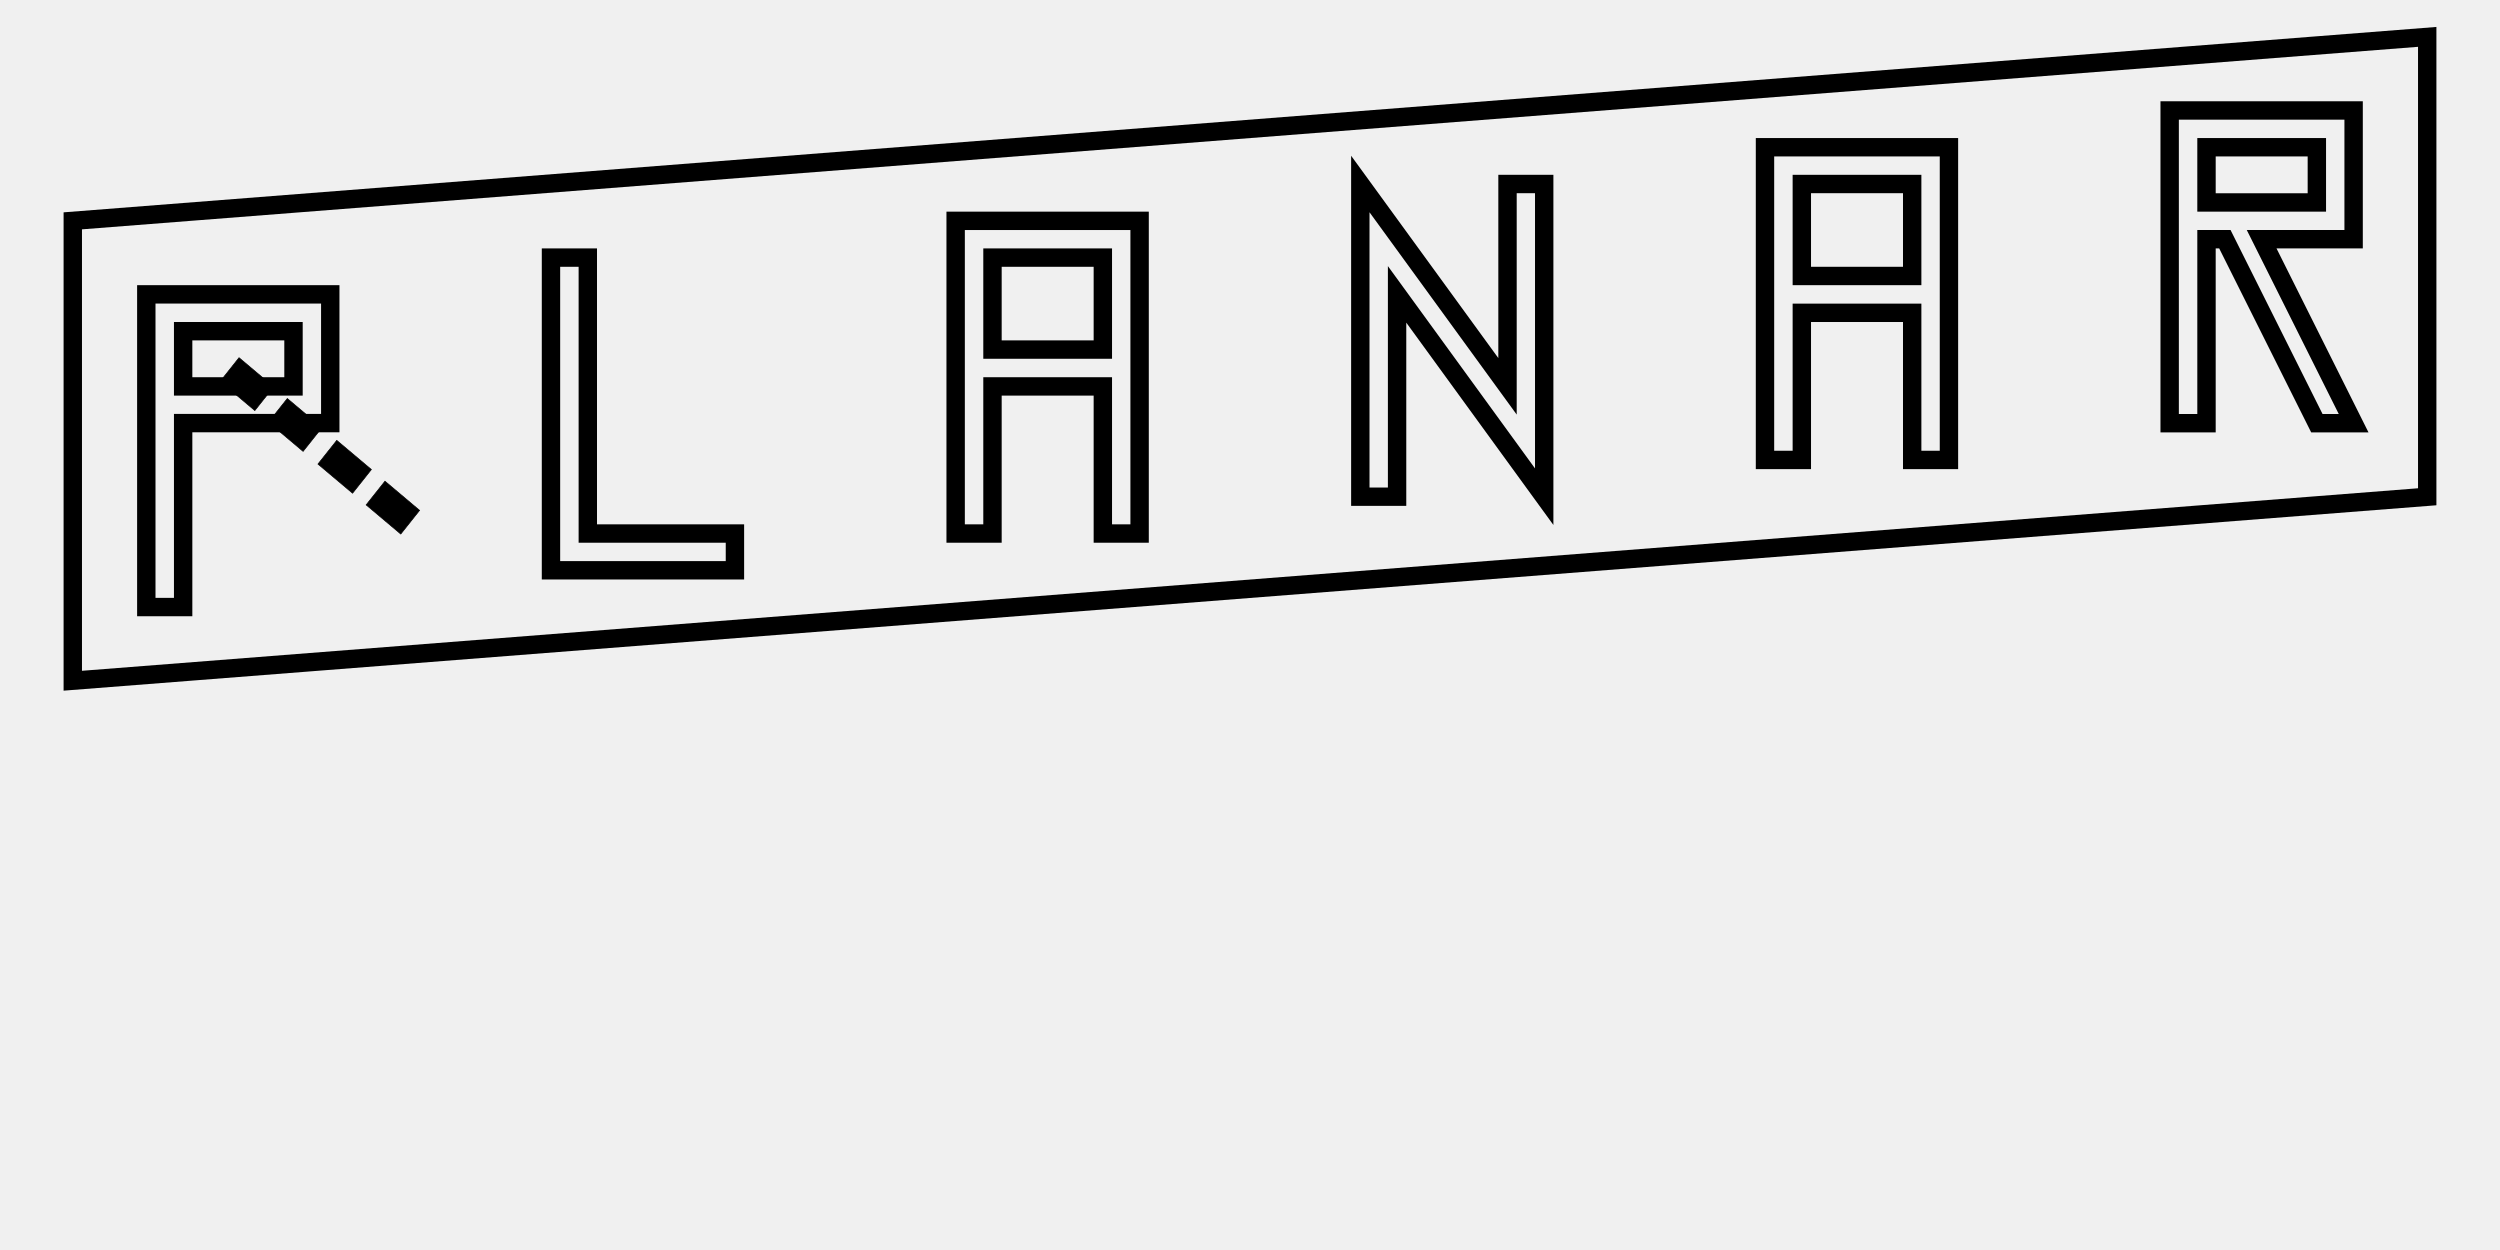
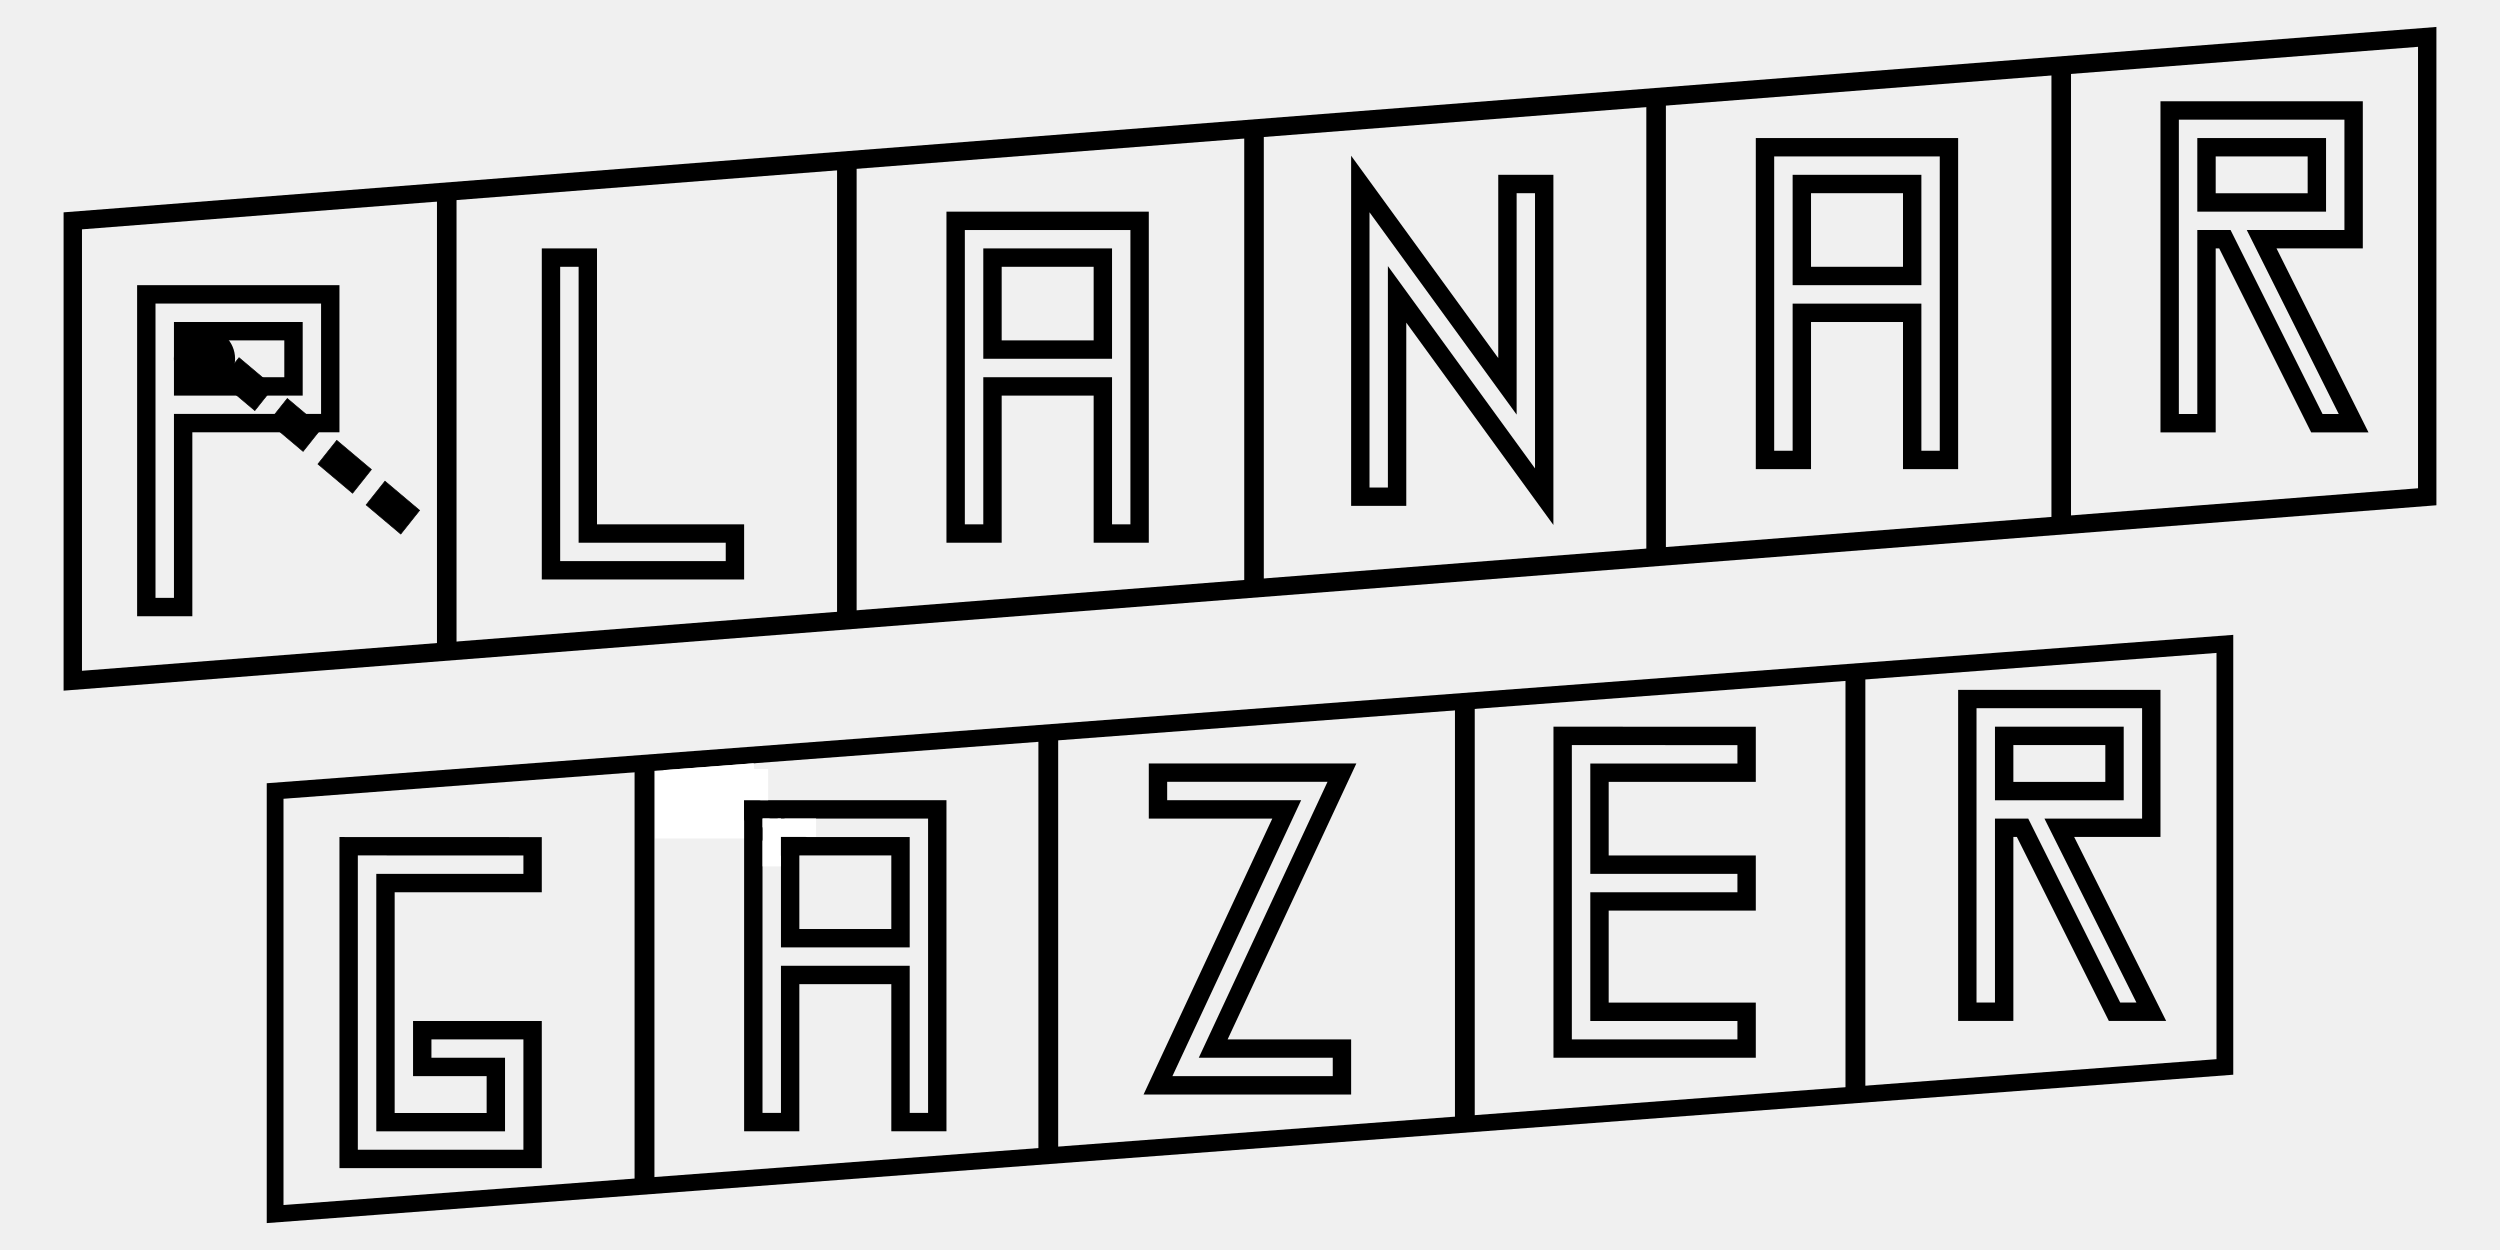
<svg xmlns="http://www.w3.org/2000/svg" width="128" height="64" viewBox="0 0 33.867 16.933" version="1.1" id="svg8">
  <defs id="defs2" />
  <g id="layer1" transform="translate(0,-280.0666)">
-     <path style="fill:none;stroke:#000000;stroke-width:0.249px;stroke-linecap:butt;stroke-linejoin:miter;stroke-opacity:1" d="m 0.986,283.058 31.895,-2.492 v 6.23 l -31.895,2.492 z" id="path3694-9" />
-     <path style="fill:none;stroke:#000000;stroke-width:0.249px;stroke-linecap:butt;stroke-linejoin:miter;stroke-opacity:1" d="m 1.982,288.29 v -4.236 h 2.492 v 1.744 H 2.481 v 2.492 z" id="path3795" />
-     <path style="fill:none;stroke:#000000;stroke-width:0.249px;stroke-linecap:butt;stroke-linejoin:miter;stroke-opacity:1" d="m 7.464,283.556 v 4.236 h 2.492 v -0.498 H 7.963 v -3.738 z" id="path3797" />
-     <path style="fill:none;stroke:#000000;stroke-width:0.249px;stroke-linecap:butt;stroke-linejoin:miter;stroke-opacity:1" d="m 12.946,287.294 v -4.236 h 2.492 v 4.236 h -0.498 v -1.993 h -1.495 v 1.993 z" id="path3799" />
-     <path style="fill:none;stroke:#000000;stroke-width:0.249px;stroke-linecap:butt;stroke-linejoin:miter;stroke-opacity:1" d="m 13.445,284.802 h 1.495 v -1.246 h -1.495 z" id="path3801" />
-     <path style="fill:none;stroke:#000000;stroke-width:0.249px;stroke-linecap:butt;stroke-linejoin:miter;stroke-opacity:1" d="m 3.976,284.553 v 0.748 H 2.481 v -0.748 z" id="path3803" />
-     <path style="fill:none;stroke:#000000;stroke-width:0.249px;stroke-linecap:butt;stroke-linejoin:miter;stroke-opacity:1" d="m 23.91,286.297 v -4.236 h 2.492 v 4.236 h -0.498 v -1.993 H 24.409 v 1.993 z" id="path3799-9" />
-     <path style="fill:none;stroke:#000000;stroke-width:0.249px;stroke-linecap:butt;stroke-linejoin:miter;stroke-opacity:1" d="m 24.409,283.805 h 1.495 v -1.246 H 24.409 Z" id="path3801-8" />
-     <path style="fill:none;stroke:#000000;stroke-width:0.249px;stroke-linecap:butt;stroke-linejoin:miter;stroke-opacity:1" d="m 29.392,285.799 v -4.236 h 2.492 v 1.744 H 30.638 l 1.246,2.492 h -0.498 l -1.246,-2.492 h -0.249 v 2.492 z" id="path3864" />
-     <path style="fill:none;stroke:#000000;stroke-width:0.249px;stroke-linecap:butt;stroke-linejoin:miter;stroke-opacity:1" d="m 31.386,282.061 v 0.748 h -1.495 v -0.748 z" id="path3803-2" />
-     <path style="fill:none;stroke:#000000;stroke-width:0.249px;stroke-linecap:butt;stroke-linejoin:miter;stroke-opacity:1" d="m 18.428,282.559 v 4.236 h 0.498 v -2.741 l 1.993,2.741 v -4.236 H 20.422 v 2.741 z" id="path3945" />
    <path style="fill:none;stroke:none;stroke-width:0.055;stroke-linecap:butt;stroke-linejoin:miter;stroke-opacity:1;stroke-miterlimit:4;stroke-dasharray:none" d="m 2.54,284.589 15.856,13.412" id="path1246" />
    <path style="fill:#000000;fill-opacity:1;stroke:#000000;stroke-width:0.009;stroke-miterlimit:4;stroke-dasharray:none;stroke-opacity:1" d="m 5.215,286.585 0.469,0.395 -0.255,0.321 -0.469,-0.395 z" id="rect195-2" />
    <path style="fill:#000000;fill-opacity:1;stroke:#000000;stroke-width:0.009;stroke-miterlimit:4;stroke-dasharray:none;stroke-opacity:1" d="m 4.562,286.032 0.469,0.395 -0.255,0.321 -0.469,-0.395 z" id="rect195-2-5" />
    <path style="fill:#000000;fill-opacity:1;stroke:#000000;stroke-width:0.009;stroke-miterlimit:4;stroke-dasharray:none;stroke-opacity:1" d="m 3.892,285.465 0.469,0.395 -0.255,0.321 -0.469,-0.395 z" id="rect195-2-6" />
    <path style="fill:#000000;fill-opacity:1;stroke:#000000;stroke-width:0.009;stroke-miterlimit:4;stroke-dasharray:none;stroke-opacity:1" d="m 3.238,284.912 0.469,0.395 -0.255,0.321 -0.469,-0.395 z" id="rect195-2-5-4" />
+     <path style="fill:#000000;fill-opacity:1;stroke:#000000;stroke-width:0.009;stroke-miterlimit:4;stroke-dasharray:none;stroke-opacity:1" d="m 10.507,291.06 0.469,0.395 -0.255,0.321 -0.469,-0.395 z" id="rect195-2-2" />
+     <path style="fill:#000000;fill-opacity:1;stroke:#000000;stroke-width:0.009;stroke-miterlimit:4;stroke-dasharray:none;stroke-opacity:1" d="m 9.839,290.496 0.469,0.395 -0.255,0.321 -0.469,-0.395 z" id="rect195-2-4" />
+     <path style="fill:none;stroke:#000000;stroke-width:0.227px;stroke-linecap:butt;stroke-linejoin:miter;stroke-opacity:1" d="m 3.727,290.782 26.413,-1.993 v 5.731 l -26.413,1.993 z" id="path3694" />
+     <path style="fill:none;stroke:#000000;stroke-width:0.249px;stroke-linecap:butt;stroke-linejoin:miter;stroke-opacity:1" d="m 0.986,283.058 31.895,-2.492 v 6.23 l -31.895,2.492 z" id="path3694-9-1" />
+     <path style="fill:none;stroke:#000000;stroke-width:0.249px;stroke-linecap:butt;stroke-linejoin:miter;stroke-opacity:1" d="m 1.982,288.29 v -4.236 h 2.492 v 1.744 H 2.481 v 2.492 z" id="path3795-9" />
+     <path style="fill:none;stroke:#000000;stroke-width:0.249px;stroke-linecap:butt;stroke-linejoin:miter;stroke-opacity:1" d="m 7.464,283.556 v 4.236 h 2.492 v -0.498 H 7.963 v -3.738 z" id="path3797-8" />
+     <path style="fill:none;stroke:#000000;stroke-width:0.249px;stroke-linecap:butt;stroke-linejoin:miter;stroke-opacity:1" d="m 12.946,287.294 v -4.236 h 2.492 v 4.236 h -0.498 v -1.993 h -1.495 v 1.993 z" id="path3799-3" />
+     <path style="fill:none;stroke:#000000;stroke-width:0.249px;stroke-linecap:butt;stroke-linejoin:miter;stroke-opacity:1" d="m 13.445,284.802 h 1.495 v -1.246 h -1.495 z" id="path3801-6" />
+     <path style="fill:none;stroke:#000000;stroke-width:0.249px;stroke-linecap:butt;stroke-linejoin:miter;stroke-opacity:1" d="m 3.976,284.553 v 0.748 H 2.481 v -0.748 z" id="path3803-5" />
+     <path style="fill:none;stroke:#000000;stroke-width:0.249px;stroke-linecap:butt;stroke-linejoin:miter;stroke-opacity:1" d="m 23.91,286.297 v -4.236 h 2.492 v 4.236 h -0.498 v -1.993 h -1.495 v 1.993 z" id="path3799-9-0" />
+     <path style="fill:none;stroke:#000000;stroke-width:0.249px;stroke-linecap:butt;stroke-linejoin:miter;stroke-opacity:1" d="m 24.409,283.805 h 1.495 v -1.246 h -1.495 z" id="path3801-8-4" />
+     <path style="fill:none;stroke:#000000;stroke-width:0.249px;stroke-linecap:butt;stroke-linejoin:miter;stroke-opacity:1" d="m 29.392,285.799 v -4.236 h 2.492 v 1.744 H 30.638 l 1.246,2.492 h -0.498 l -1.246,-2.492 h -0.249 v 2.492 z" id="path3864-5" />
+     <path style="fill:none;stroke:#000000;stroke-width:0.249px;stroke-linecap:butt;stroke-linejoin:miter;stroke-opacity:1" d="m 31.386,282.061 v 0.748 h -1.495 v -0.748 z" id="path3803-2-4" />
+     <path style="fill:none;stroke:#000000;stroke-width:0.249px;stroke-linecap:butt;stroke-linejoin:miter;stroke-opacity:1" d="m 10.205,295.267 v -4.236 h 2.492 v 4.236 H 12.199 v -1.993 h -1.495 v 1.993 z" id="path3799-6" />
+     <path style="fill:none;stroke:#000000;stroke-width:0.249px;stroke-linecap:butt;stroke-linejoin:miter;stroke-opacity:1" d="M 10.704,292.776 H 12.199 V 291.53 H 10.704 Z" id="path3801-1" />
+     <path style="fill:none;stroke:#000000;stroke-width:0.249px;stroke-linecap:butt;stroke-linejoin:miter;stroke-opacity:1" d="m 15.687,290.533 v 0.498 h 1.744 l -1.744,3.738 h 2.492 v -0.498 h -1.744 l 1.744,-3.738 z" id="path3907" />
+     <path style="fill:none;stroke:#000000;stroke-width:0.249px;stroke-linecap:butt;stroke-linejoin:miter;stroke-opacity:1" d="m 21.169,290.035 v 4.236 h 2.492 v -0.498 h -1.993 v -1.495 h 1.993 v -0.498 h -1.993 v -1.246 h 1.993 v -0.498 z" id="path3909" />
+     <path style="fill:none;stroke:#000000;stroke-width:0.249px;stroke-linecap:butt;stroke-linejoin:miter;stroke-opacity:1" d="m 26.651,293.772 v -4.236 h 2.492 v 1.744 h -1.246 l 1.246,2.492 h -0.498 l -1.246,-2.492 h -0.249 v 2.492 z" id="path3864-9" />
+     <path style="fill:none;stroke:#000000;stroke-width:0.249px;stroke-linecap:butt;stroke-linejoin:miter;stroke-opacity:1" d="m 28.645,290.035 v 0.748 h -1.495 v -0.748 z" id="path3803-2-1" />
+     <path style="fill:none;stroke:#000000;stroke-width:0.249px;stroke-linecap:butt;stroke-linejoin:miter;stroke-opacity:1" d="m 4.723,291.53 v 4.236 h 2.492 v -1.744 H 5.72 v 0.498 h 0.997 v 0.748 H 5.222 v -3.239 h 1.993 v -0.498 z" id="path3937" />
+     <path style="fill:none;stroke:#000000;stroke-width:0.249px;stroke-linecap:butt;stroke-linejoin:miter;stroke-opacity:1" d="m 18.428,282.559 v 4.236 h 0.498 v -2.741 l 1.993,2.741 v -4.236 h -0.498 v 2.741 z" id="path3945-4" />
+     <path style="fill:none;stroke:#000000;stroke-width:0.269px;stroke-linecap:butt;stroke-linejoin:miter;stroke-opacity:1" d="m 8.731,290.385 v 5.749" id="path5580" />
+     <path style="fill:none;stroke:#000000;stroke-width:0.268px;stroke-linecap:butt;stroke-linejoin:miter;stroke-opacity:1" d="m 14.201,290.02 v 5.686" id="path5582" />
+     <path style="fill:none;stroke:#000000;stroke-width:0.268px;stroke-linecap:butt;stroke-linejoin:miter;stroke-opacity:1" d="m 19.844,289.592 v 5.705" id="path5584" />
+     <path style="fill:none;stroke:#000000;stroke-width:0.269px;stroke-linecap:butt;stroke-linejoin:miter;stroke-opacity:1" d="m 25.135,289.144 v 5.739" id="path5586" />
+     <rect style="fill:#ffffff;fill-opacity:1;stroke:none;stroke-width:0.102;stroke-miterlimit:4;stroke-dasharray:none;stroke-opacity:1" id="rect5639" width="1.204" height="0.912" x="8.875" y="290.513" />
+     <rect style="fill:#ffffff;fill-opacity:1;stroke:none;stroke-width:0.101;stroke-miterlimit:4;stroke-dasharray:none;stroke-opacity:1" id="rect5643" width="1.225" height="0.423" x="9.181" y="290.484" />
+     <rect style="fill:#ffffff;fill-opacity:1;stroke:none;stroke-width:0.1;stroke-miterlimit:4;stroke-dasharray:none;stroke-opacity:1" id="rect5643-7" width="1.225" height="0.422" x="-13.45" y="290.334" transform="matrix(0.9970583,-0.07664699,0.07715164,0.9970194,0,0)" />
+     <rect style="fill:#ffffff;fill-opacity:1;stroke:none;stroke-width:0.1;stroke-miterlimit:4;stroke-dasharray:none;stroke-opacity:1" id="rect5660" width="0.248" height="0.65" x="10.331" y="291.153" />
+     <rect style="fill:#ffffff;fill-opacity:1;stroke:none;stroke-width:0.101;stroke-miterlimit:4;stroke-dasharray:none;stroke-opacity:1" id="rect5662" width="0.52" height="0.249" x="10.535" y="291.155" />
+     <path style="fill:none;stroke:#000000;stroke-width:0.265px;stroke-linecap:butt;stroke-linejoin:miter;stroke-opacity:1" d="m 6.052,282.74 v 6.085" id="path5664" />
+     <path style="fill:none;stroke:#000000;stroke-width:0.265px;stroke-linecap:butt;stroke-linejoin:miter;stroke-opacity:1" d="m 11.472,282.183 v 6.35" id="path5666" />
+     <path style="fill:none;stroke:#000000;stroke-width:0.265px;stroke-linecap:butt;stroke-linejoin:miter;stroke-opacity:1" d="m 16.988,281.864 v 6.085" id="path5668" />
+     <path style="fill:none;stroke:#000000;stroke-width:0.265px;stroke-linecap:butt;stroke-linejoin:miter;stroke-opacity:1" d="M 22.435,281.458 V 287.543" id="path5670" />
+     <path style="fill:none;stroke:#000000;stroke-width:0.265px;stroke-linecap:butt;stroke-linejoin:miter;stroke-opacity:1" d="m 27.923,281.016 v 6.085" id="path5672" />
+     <circle style="fill:#000000;fill-opacity:1;stroke:#000000;stroke-width:0.253;stroke-opacity:1" id="path5115" cx="2.77" cy="284.926" r="0.288" />
  </g>
</svg>
